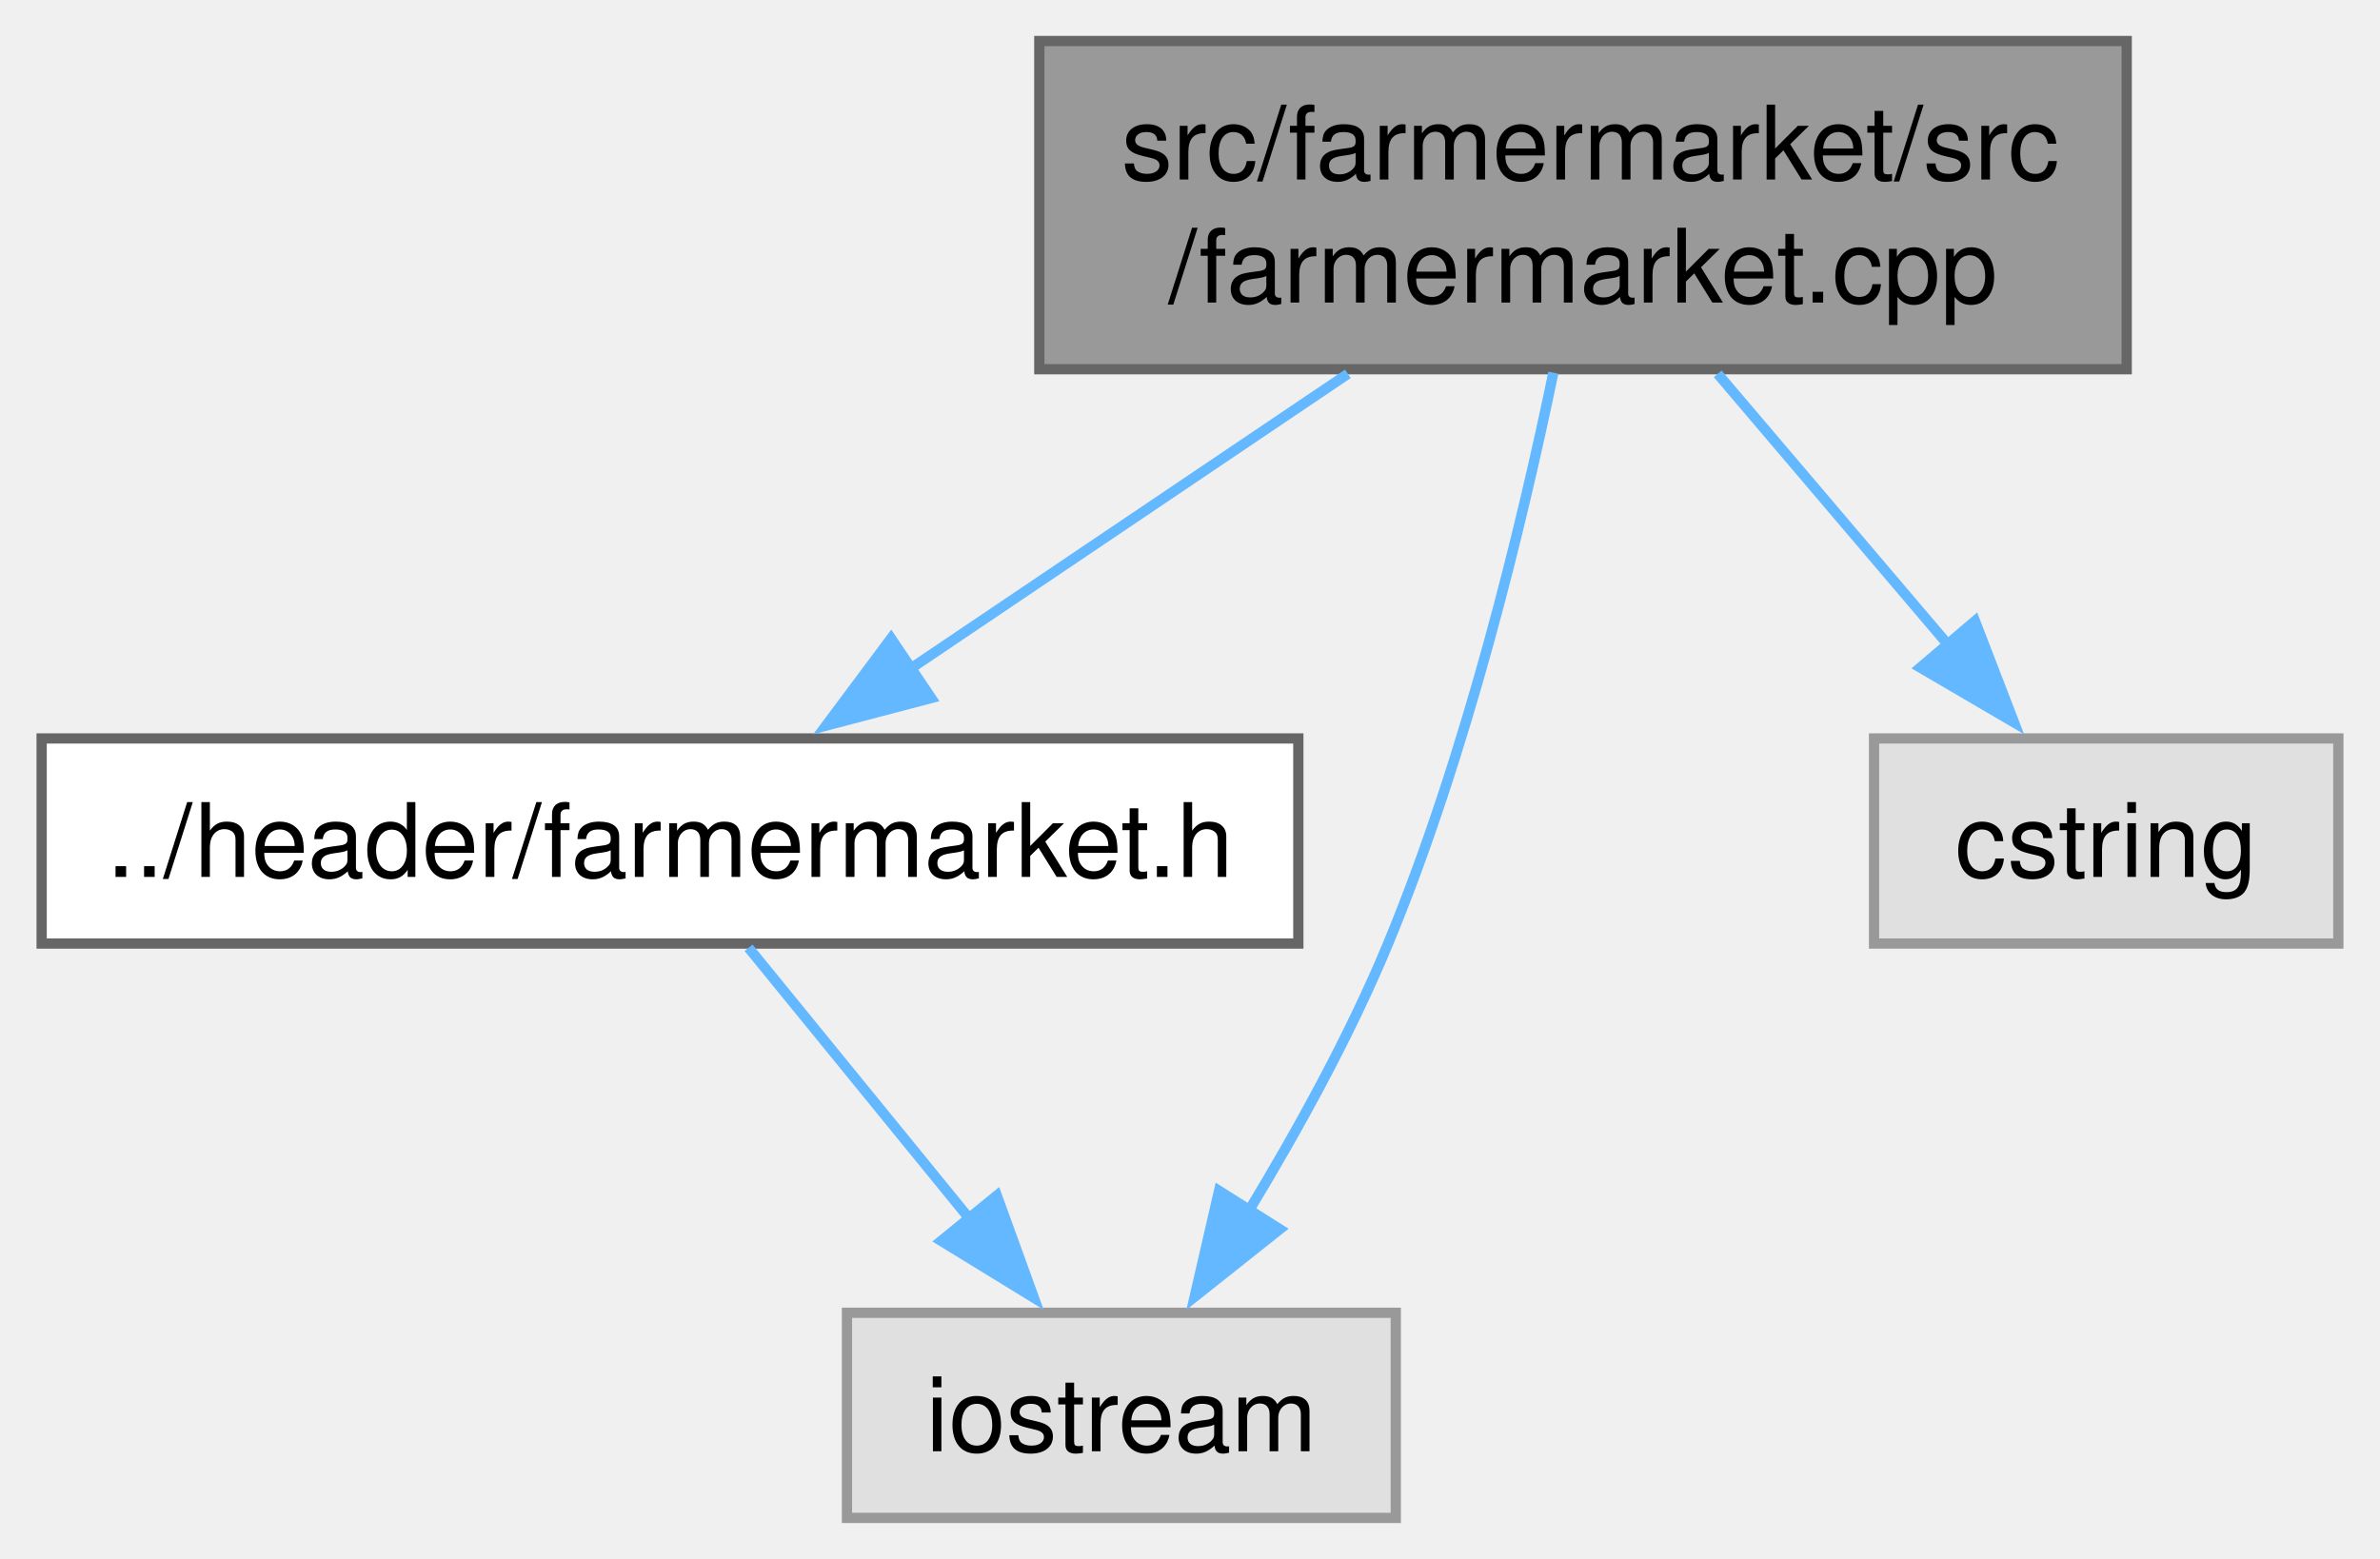
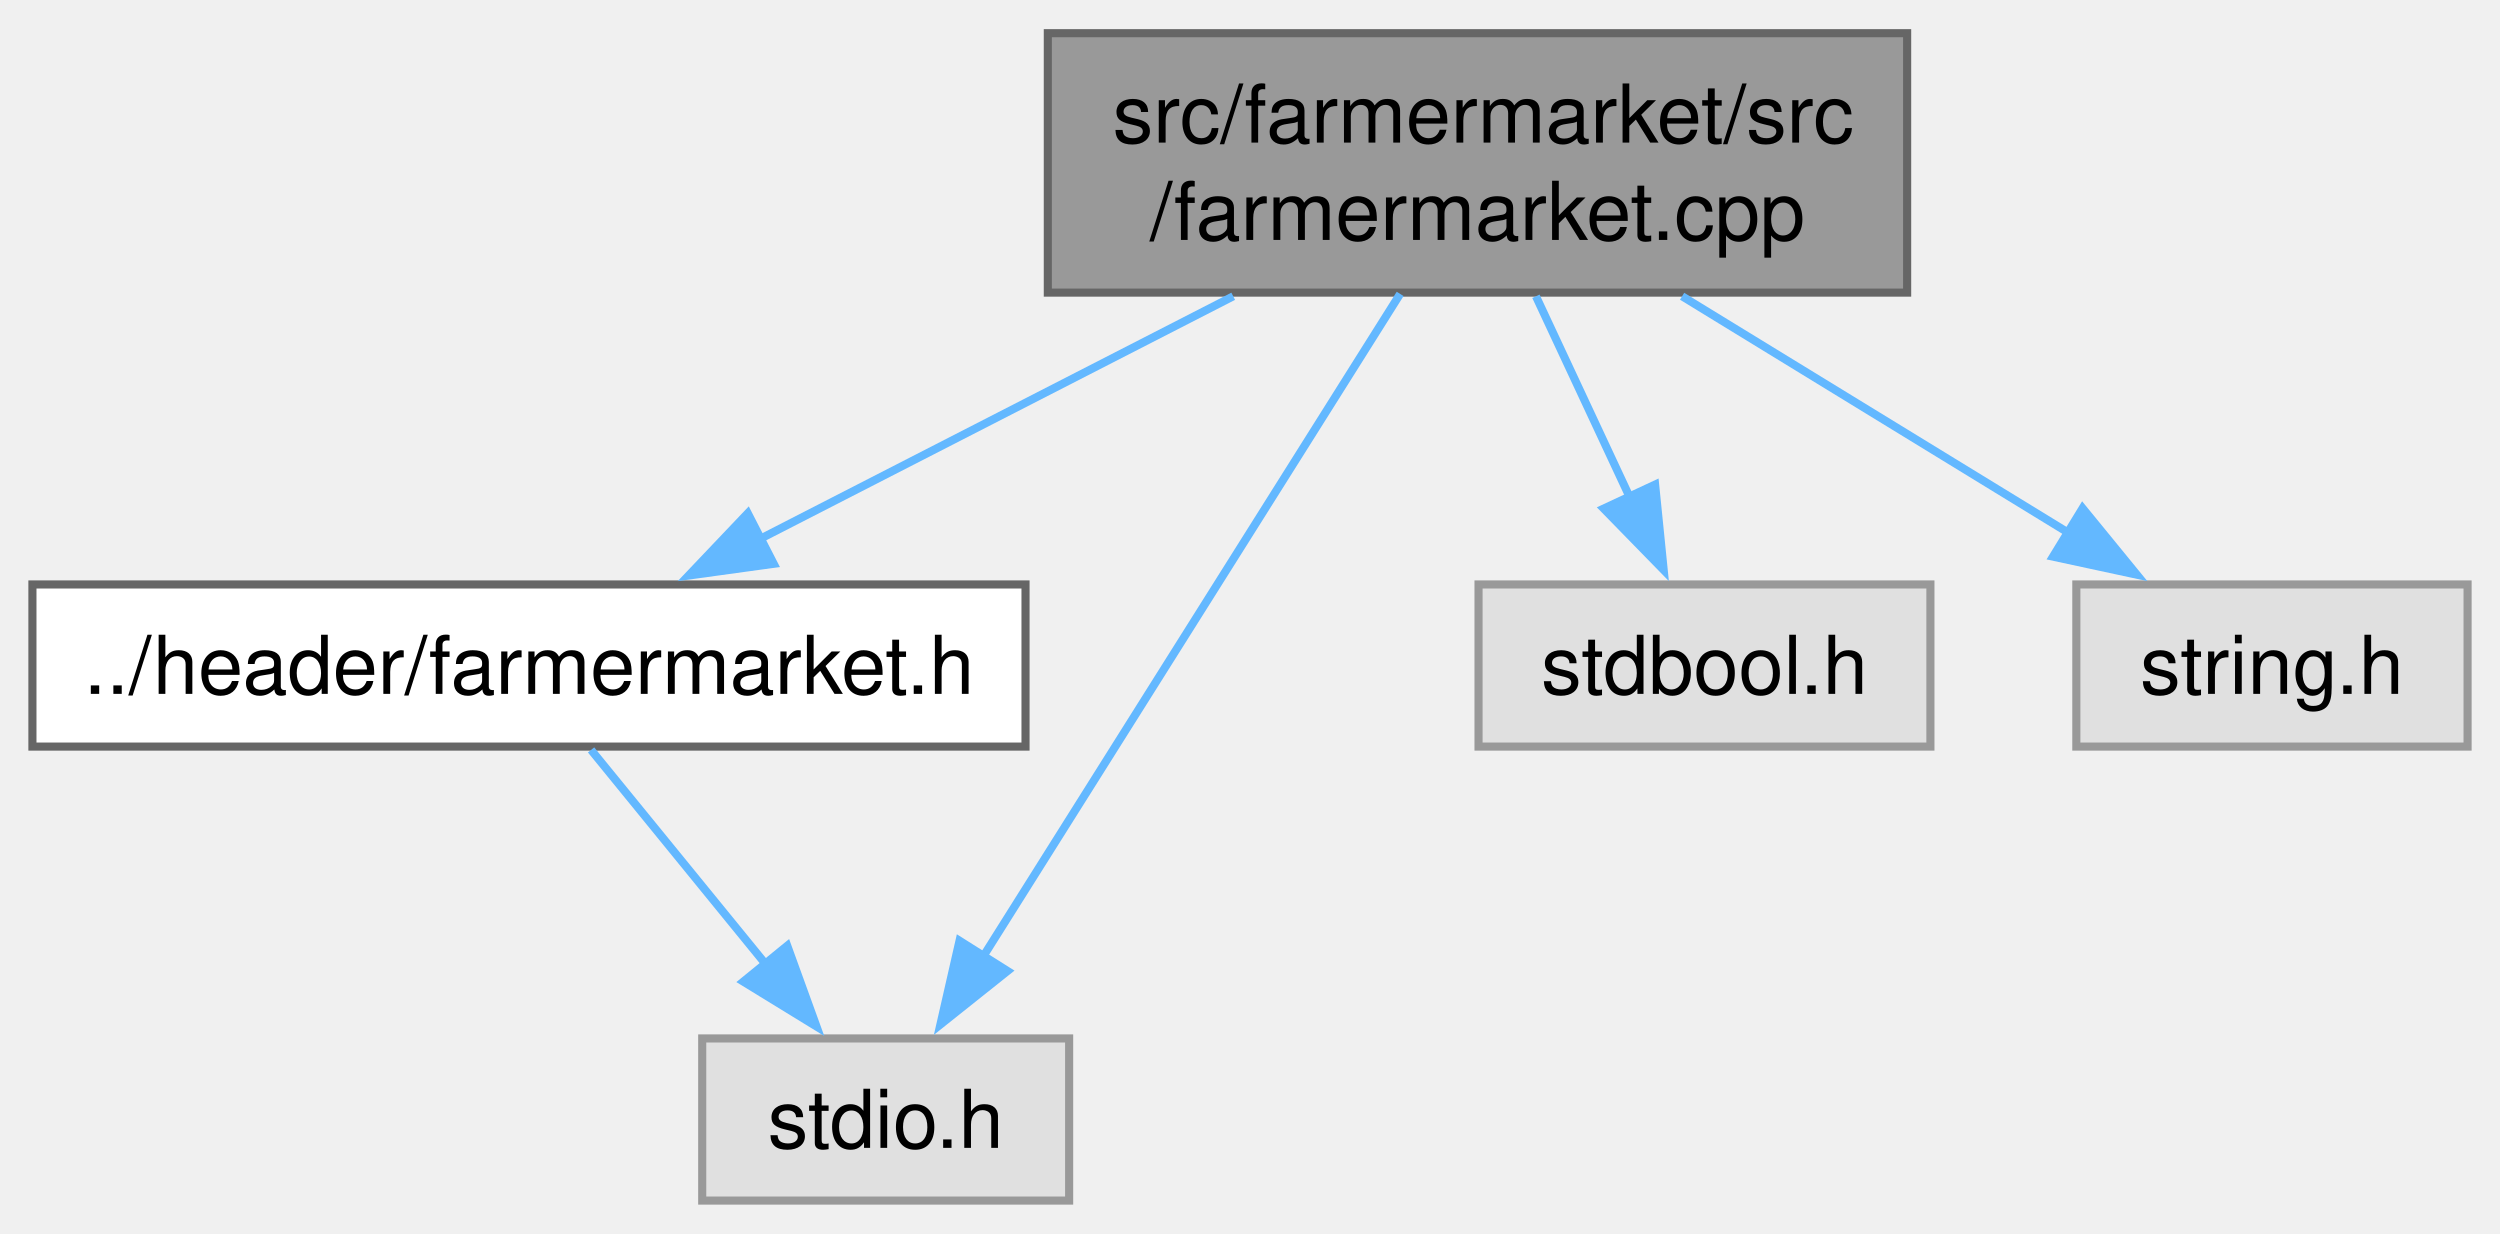
- <svg xmlns="http://www.w3.org/2000/svg" xmlns:xlink="http://www.w3.org/1999/xlink" width="232pt" height="152pt" viewBox="0.00 0.00 231.88 152.00">
+ <svg xmlns="http://www.w3.org/2000/svg" xmlns:xlink="http://www.w3.org/1999/xlink" width="308pt" height="152pt" viewBox="0.00 0.00 308.38 152.00">
  <g id="graph0" class="graph" transform="scale(1 1) rotate(0) translate(4 148)">
    <g id="Node000001" class="node">
      <g id="a_Node000001">
        <a xlink:title=" ">
-           <polygon fill="#999999" stroke="#666666" points="203.25,-144 97.25,-144 97.25,-112 203.25,-112 203.25,-144" />
-           <text text-anchor="start" x="105.25" y="-130.5" font-family="Helvetica,sans-Serif" font-size="10.00">src/farmermarket/src</text>
-           <text text-anchor="middle" x="150.25" y="-118.5" font-family="Helvetica,sans-Serif" font-size="10.00">/farmermarket.cpp</text>
+           <polygon fill="#999999" stroke="#666666" points="231.25,-144 125.25,-144 125.25,-112 231.25,-112 231.25,-144" />
+           <text text-anchor="start" x="133.25" y="-130.5" font-family="Helvetica,sans-Serif" font-size="10.00">src/farmermarket/src</text>
+           <text text-anchor="middle" x="178.25" y="-118.5" font-family="Helvetica,sans-Serif" font-size="10.00">/farmermarket.cpp</text>
        </a>
      </g>
    </g>
    <g id="Node000002" class="node">
      <g id="a_Node000002">
        <a xlink:href="$farmermarket_8h.html" xlink:title="Provides functions.">
          <polygon fill="white" stroke="#666666" points="122.5,-76 0,-76 0,-56 122.5,-56 122.5,-76" />
          <text text-anchor="middle" x="61.25" y="-62.5" font-family="Helvetica,sans-Serif" font-size="10.00">../header/farmermarket.h</text>
        </a>
      </g>
    </g>
-     <g id="edge9_Node000001_Node000002" class="edge">
-       <g id="a_edge9_Node000001_Node000002">
+     <g id="edge11_Node000001_Node000002" class="edge">
+       <g id="a_edge11_Node000001_Node000002">
        <a xlink:title=" ">
-           <path fill="none" stroke="#63b8ff" d="M127.33,-111.55C114.2,-102.69 97.75,-91.61 84.56,-82.71" />
-           <polygon fill="#63b8ff" stroke="#63b8ff" points="86.71,-79.94 76.46,-77.25 82.8,-85.75 86.71,-79.94" />
+           <path fill="none" stroke="#63b8ff" d="M148.12,-111.55C130.01,-102.26 107.11,-90.52 89.37,-81.42" />
+           <polygon fill="#63b8ff" stroke="#63b8ff" points="91.44,-78.55 80.94,-77.1 88.24,-84.78 91.44,-78.55" />
        </a>
      </g>
    </g>
    <g id="Node000003" class="node">
      <g id="a_Node000003">
        <a xlink:title=" ">
-           <polygon fill="#e0e0e0" stroke="#999999" points="132,-20 78.5,-20 78.5,0 132,0 132,-20" />
-           <text text-anchor="middle" x="105.25" y="-6.5" font-family="Helvetica,sans-Serif" font-size="10.00">iostream</text>
+           <polygon fill="#e0e0e0" stroke="#999999" points="127.88,-20 82.62,-20 82.62,0 127.88,0 127.88,-20" />
+           <text text-anchor="middle" x="105.25" y="-6.5" font-family="Helvetica,sans-Serif" font-size="10.00">stdio.h</text>
        </a>
      </g>
    </g>
-     <g id="edge11_Node000001_Node000003" class="edge">
-       <g id="a_edge11_Node000001_Node000003">
+     <g id="edge13_Node000001_Node000003" class="edge">
+       <g id="a_edge13_Node000001_Node000003">
        <a xlink:title=" ">
-           <path fill="none" stroke="#63b8ff" d="M147.36,-111.66C144.33,-97.02 138.92,-74.51 131.25,-56 127.55,-47.06 122.38,-37.71 117.63,-29.87" />
-           <polygon fill="#63b8ff" stroke="#63b8ff" points="120.69,-28.15 112.39,-21.56 114.77,-31.89 120.69,-28.15" />
+           <path fill="none" stroke="#63b8ff" d="M168.71,-111.84C155.49,-90.84 131.64,-52.93 117.24,-30.05" />
+           <polygon fill="#63b8ff" stroke="#63b8ff" points="120.28,-28.32 112,-21.72 114.36,-32.05 120.28,-28.32" />
        </a>
      </g>
    </g>
    <g id="Node000004" class="node">
      <g id="a_Node000004">
        <a xlink:title=" ">
-           <polygon fill="#e0e0e0" stroke="#999999" points="223.88,-76 178.62,-76 178.62,-56 223.88,-56 223.88,-76" />
-           <text text-anchor="middle" x="201.25" y="-62.5" font-family="Helvetica,sans-Serif" font-size="10.00">cstring</text>
+           <polygon fill="#e0e0e0" stroke="#999999" points="234.12,-76 178.38,-76 178.38,-56 234.12,-56 234.12,-76" />
+           <text text-anchor="middle" x="206.25" y="-62.5" font-family="Helvetica,sans-Serif" font-size="10.00">stdbool.h</text>
        </a>
      </g>
    </g>
-     <g id="edge12_Node000001_Node000004" class="edge">
-       <g id="a_edge12_Node000001_Node000004">
+     <g id="edge14_Node000001_Node000004" class="edge">
+       <g id="a_edge14_Node000001_Node000004">
        <a xlink:title=" ">
-           <path fill="none" stroke="#63b8ff" d="M163.38,-111.55C170.25,-103.48 178.68,-93.55 185.85,-85.12" />
-           <polygon fill="#63b8ff" stroke="#63b8ff" points="188.46,-87.45 192.27,-77.56 183.13,-82.91 188.46,-87.45" />
+           <path fill="none" stroke="#63b8ff" d="M185.46,-111.55C188.98,-104 193.27,-94.82 197.03,-86.77" />
+           <polygon fill="#63b8ff" stroke="#63b8ff" points="200.16,-88.32 201.22,-77.78 193.82,-85.36 200.16,-88.32" />
        </a>
      </g>
    </g>
-     <g id="edge10_Node000002_Node000003" class="edge">
-       <g id="a_edge10_Node000002_Node000003">
+     <g id="Node000005" class="node">
+       <g id="a_Node000005">
+         <a xlink:title=" ">
+           <polygon fill="#e0e0e0" stroke="#999999" points="300.38,-76 252.12,-76 252.12,-56 300.38,-56 300.38,-76" />
+           <text text-anchor="middle" x="276.25" y="-62.5" font-family="Helvetica,sans-Serif" font-size="10.00">string.h</text>
+         </a>
+       </g>
+     </g>
+     <g id="edge15_Node000001_Node000005" class="edge">
+       <g id="a_edge15_Node000001_Node000005">
+         <a xlink:title=" ">
+           <path fill="none" stroke="#63b8ff" d="M203.49,-111.55C218.23,-102.52 236.77,-91.17 251.44,-82.19" />
+           <polygon fill="#63b8ff" stroke="#63b8ff" points="252.89,-85.4 259.59,-77.2 249.24,-79.43 252.89,-85.4" />
+         </a>
+       </g>
+     </g>
+     <g id="edge12_Node000002_Node000003" class="edge">
+       <g id="a_edge12_Node000002_Node000003">
        <a xlink:title=" ">
          <path fill="none" stroke="#63b8ff" d="M68.91,-55.59C74.84,-48.32 83.24,-38.02 90.46,-29.15" />
          <polygon fill="#63b8ff" stroke="#63b8ff" points="93.11,-31.43 96.72,-21.47 87.69,-27.01 93.11,-31.43" />
        </a>
      </g>
    </g>
  </g>
</svg>
